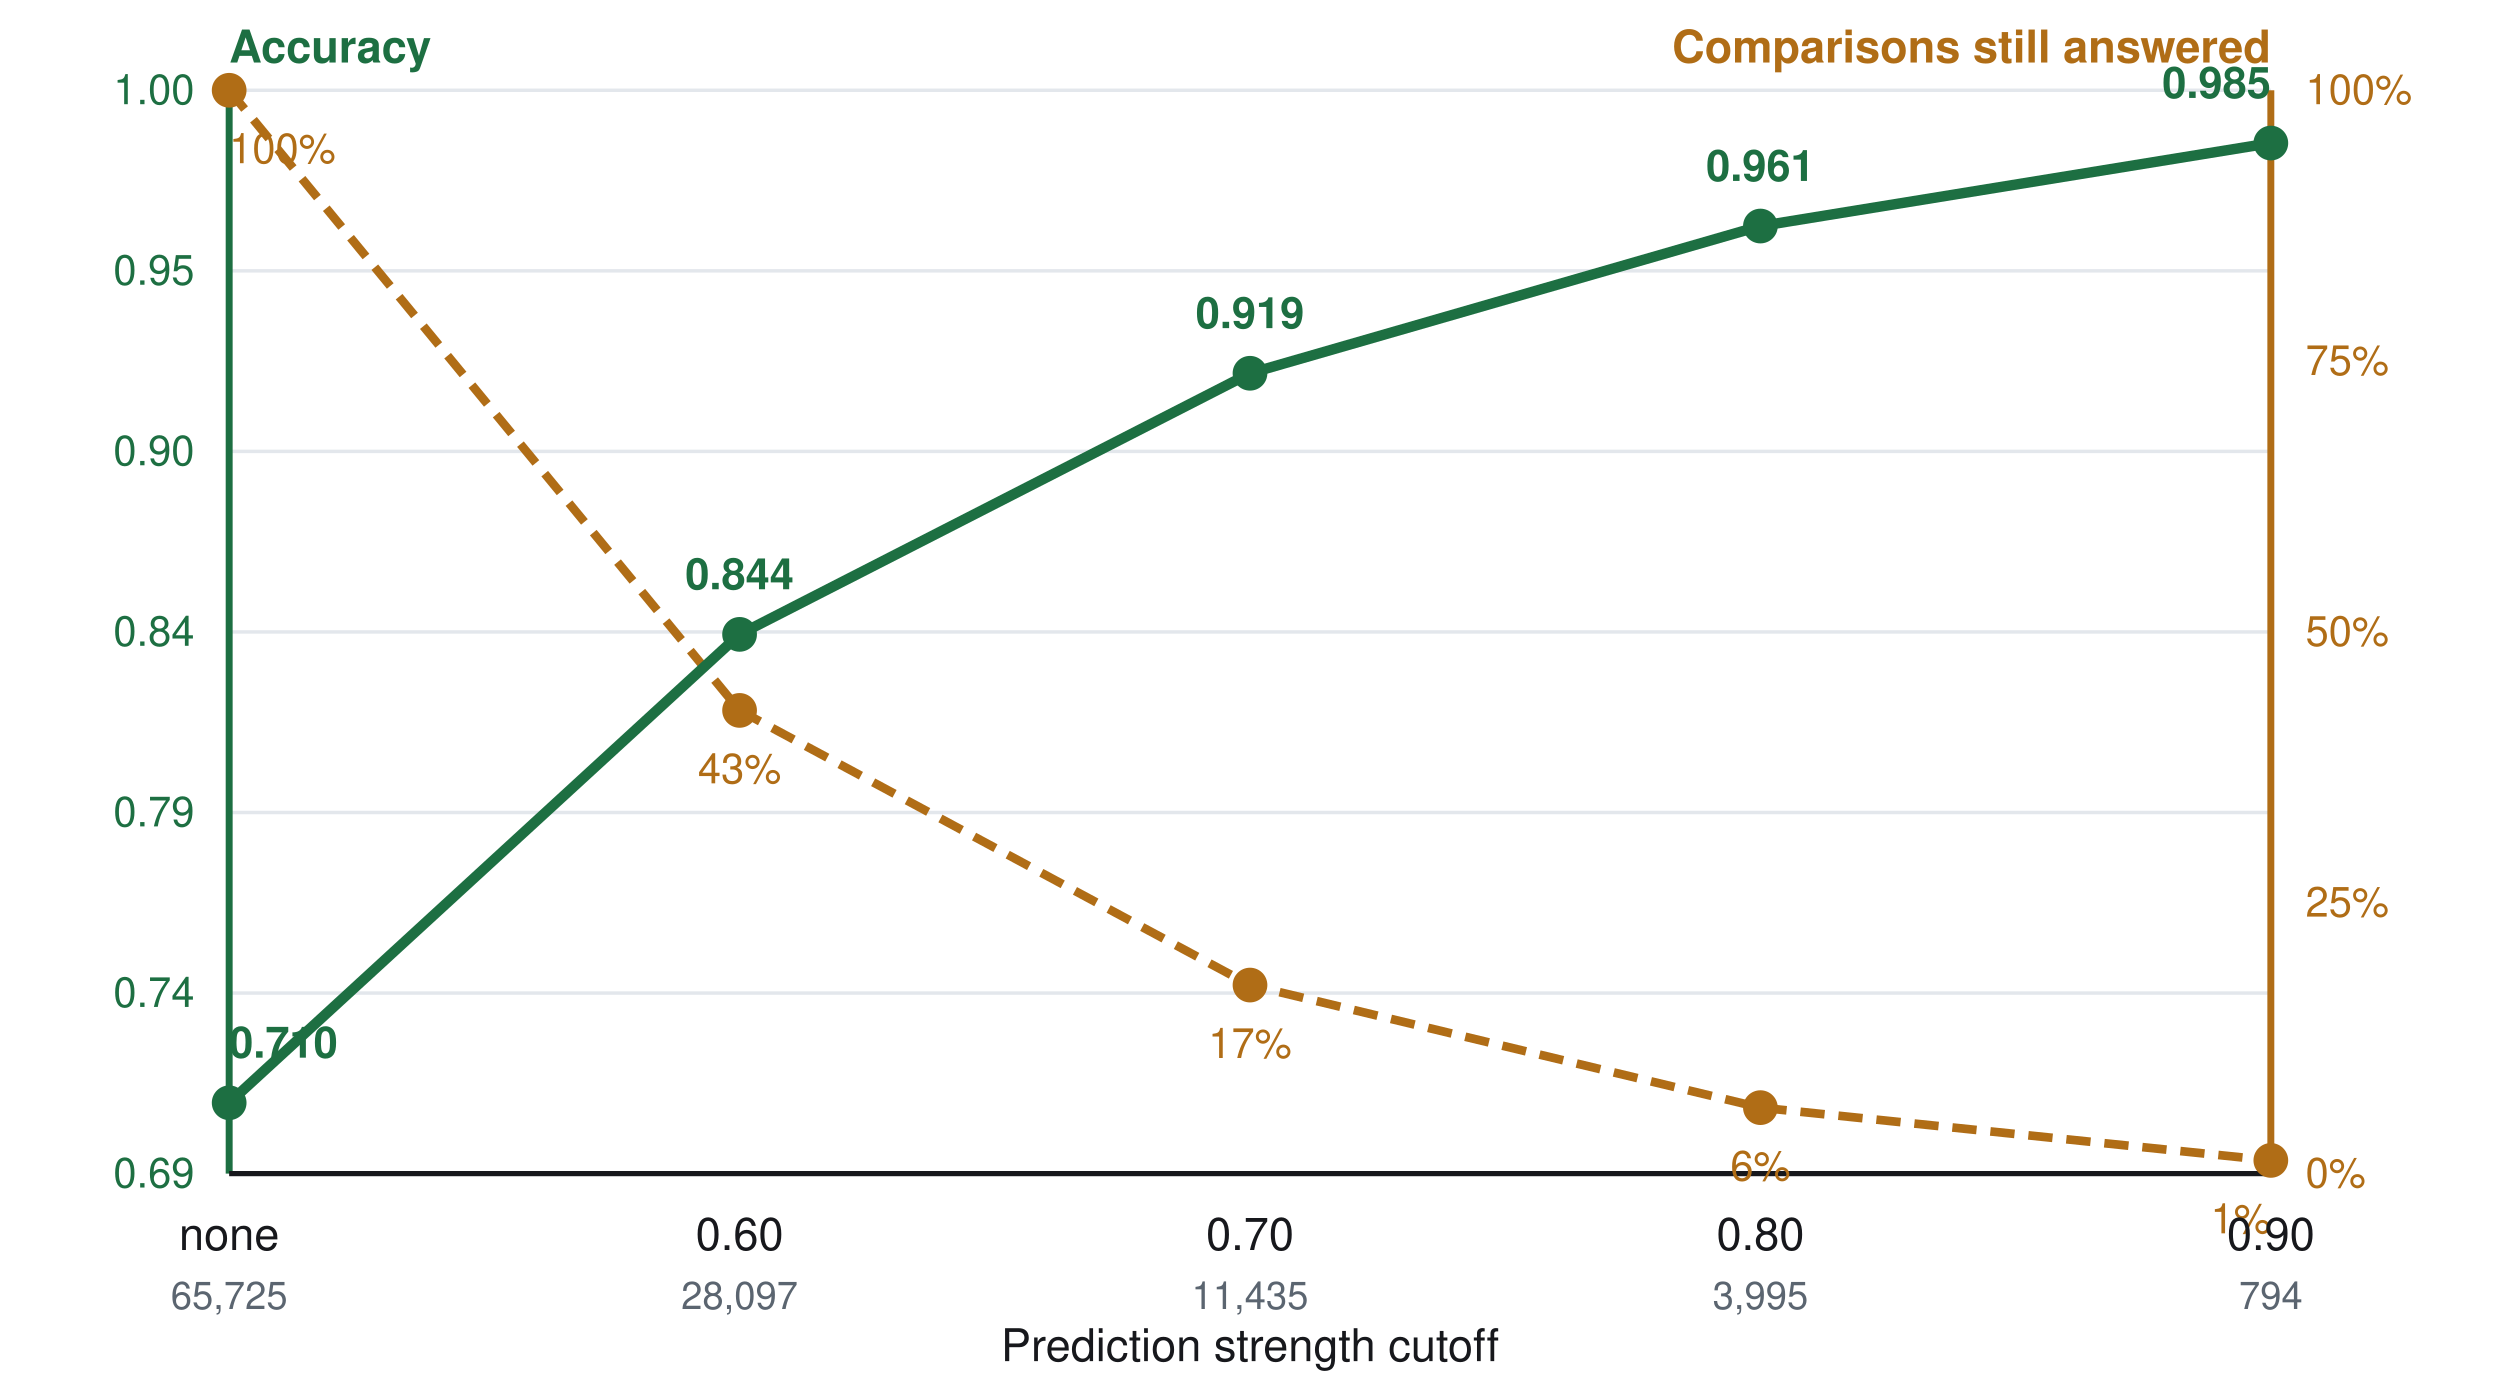
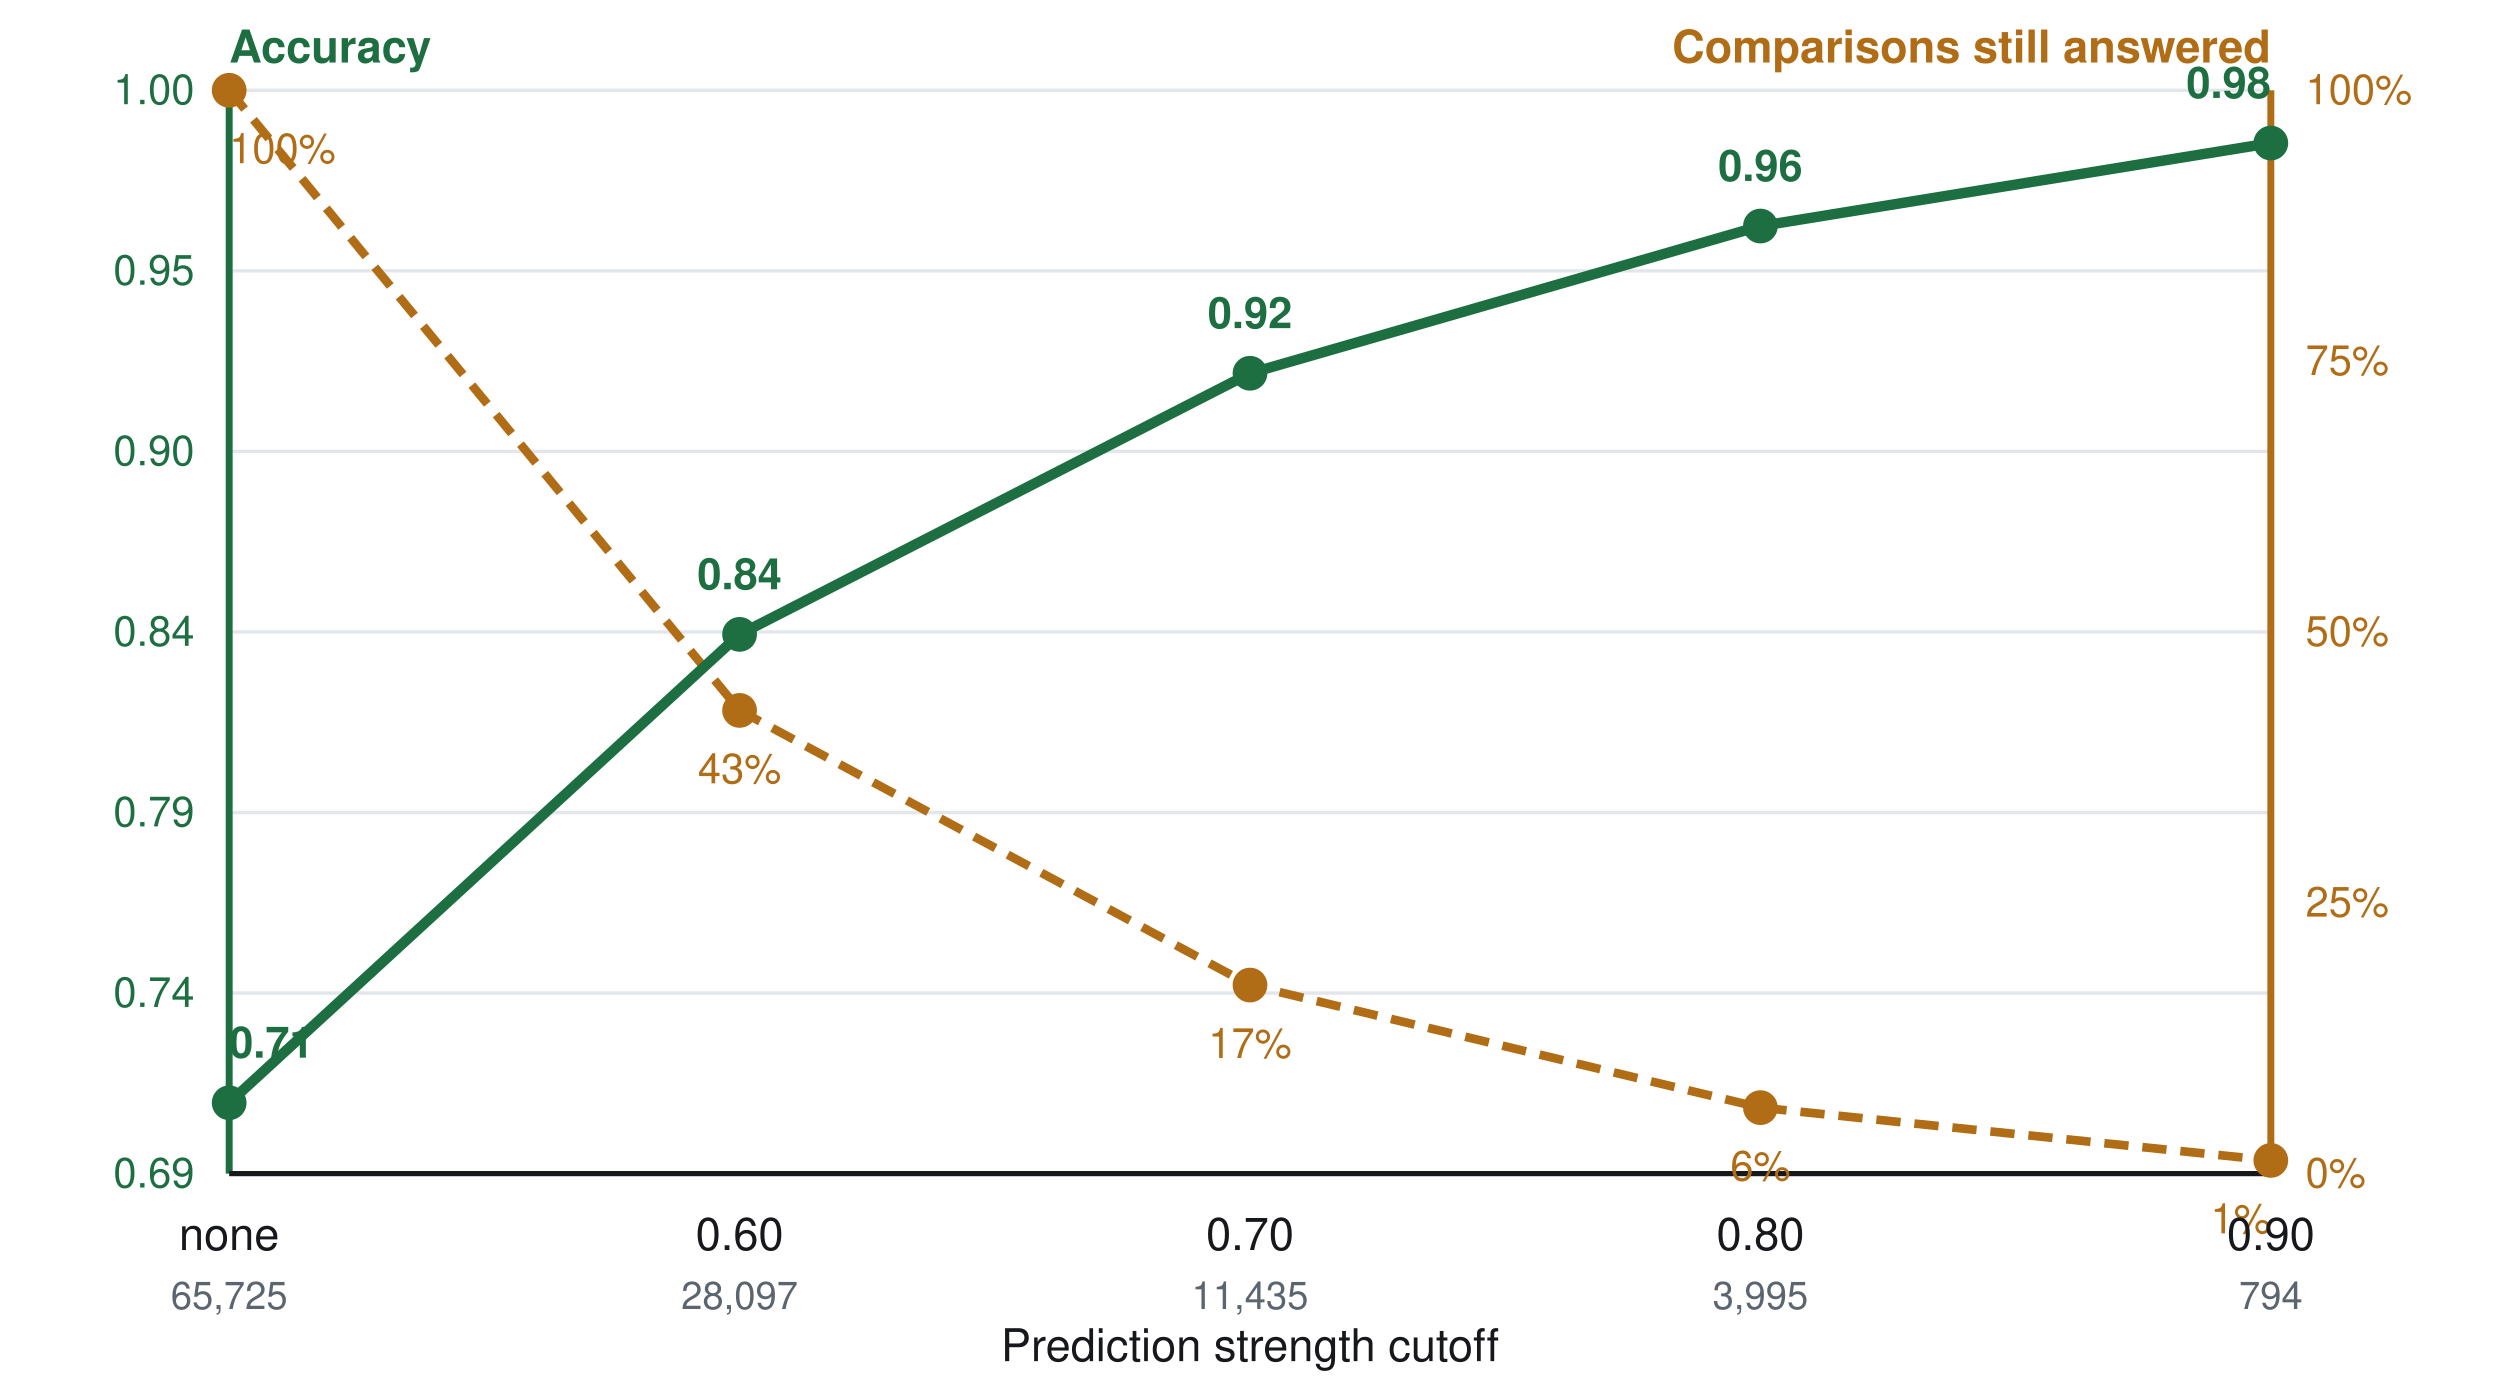
- <svg xmlns="http://www.w3.org/2000/svg" viewBox="0 0 720 400" width="100%" role="img" font-family="-apple-system,BlinkMacSystemFont,Segoe UI,Helvetica,Arial,sans-serif" aria-label="Accuracy rises from 0.710 to 0.985 as the prediction      strength cutoff rises, while the share of comparisons still answered falls from      100 percent to 1 percent.">
+ <svg xmlns="http://www.w3.org/2000/svg" viewBox="0 0 720 400" width="100%" role="img" font-family="-apple-system,BlinkMacSystemFont,Segoe UI,Helvetica,Arial,sans-serif" aria-label="Accuracy rises from 0.71 to 0.98 as the prediction      strength cutoff rises, while the share of comparisons still answered falls from      100 percent to 1 percent.">
  <line x1="66" y1="338.0" x2="654" y2="338.0" stroke="#e3e7ec" stroke-width="1" />
  <line x1="66" y1="286.0" x2="654" y2="286.0" stroke="#e3e7ec" stroke-width="1" />
  <line x1="66" y1="234.0" x2="654" y2="234.0" stroke="#e3e7ec" stroke-width="1" />
  <line x1="66" y1="182.0" x2="654" y2="182.0" stroke="#e3e7ec" stroke-width="1" />
  <line x1="66" y1="130.0" x2="654" y2="130.0" stroke="#e3e7ec" stroke-width="1" />
  <line x1="66" y1="78.0" x2="654" y2="78.0" stroke="#e3e7ec" stroke-width="1" />
  <line x1="66" y1="26.0" x2="654" y2="26.0" stroke="#e3e7ec" stroke-width="1" />
  <line x1="66" y1="26" x2="66" y2="338" stroke="#1d6f42" stroke-width="2" />
  <line x1="654" y1="26" x2="654" y2="338" stroke="#b06d16" stroke-width="2" />
  <line x1="66" y1="338" x2="654" y2="338" stroke="#17181c" stroke-width="1.5" />
  <text x="56" y="342.0" text-anchor="end" font-size="12" fill="#1d6f42">0.69</text>
  <text x="56" y="290.0" text-anchor="end" font-size="12" fill="#1d6f42">0.74</text>
  <text x="56" y="238.0" text-anchor="end" font-size="12" fill="#1d6f42">0.79</text>
  <text x="56" y="186.0" text-anchor="end" font-size="12" fill="#1d6f42">0.84</text>
  <text x="56" y="134.0" text-anchor="end" font-size="12" fill="#1d6f42">0.90</text>
  <text x="56" y="82.0" text-anchor="end" font-size="12" fill="#1d6f42">0.95</text>
  <text x="56" y="30.0" text-anchor="end" font-size="12" fill="#1d6f42">1.00</text>
  <text x="664" y="342.0" font-size="12" fill="#b06d16">0%</text>
  <text x="664" y="264.0" font-size="12" fill="#b06d16">25%</text>
  <text x="664" y="186.0" font-size="12" fill="#b06d16">50%</text>
  <text x="664" y="108.0" font-size="12" fill="#b06d16">75%</text>
  <text x="664" y="30.0" font-size="12" fill="#b06d16">100%</text>
  <polyline points="66.0,26.0 213.0,204.6 360.0,283.7 507.0,319.0 654.0,334.2" fill="none" stroke="#b06d16" stroke-width="2.5" stroke-dasharray="7 4" />
  <polyline points="66.0,317.6 213.0,182.7 360.0,107.5 507.0,65.1 654.0,41.2" fill="none" stroke="#1d6f42" stroke-width="3" />
  <circle cx="66.0" cy="317.6" r="5" fill="#1d6f42" />
  <circle cx="66.0" cy="26.0" r="5" fill="#b06d16" />
-   <text x="66.0" y="304.6" text-anchor="start" font-size="12.5" font-weight="700" fill="#1d6f42">0.710</text>
+   <text x="66.0" y="304.6" text-anchor="start" font-size="12.5" font-weight="700" fill="#1d6f42">0.71</text>
  <text x="66.0" y="47.0" text-anchor="start" font-size="12" fill="#b06d16">100%</text>
  <text x="66.0" y="360.0" text-anchor="middle" font-size="13" fill="#17181c">none</text>
  <text x="66.0" y="377.0" text-anchor="middle" font-size="11" fill="#5b6570">65,725</text>
  <circle cx="213.0" cy="182.7" r="5" fill="#1d6f42" />
  <circle cx="213.0" cy="204.6" r="5" fill="#b06d16" />
-   <text x="213.0" y="169.7" text-anchor="middle" font-size="12.5" font-weight="700" fill="#1d6f42">0.844</text>
+   <text x="213.0" y="169.7" text-anchor="middle" font-size="12.5" font-weight="700" fill="#1d6f42">0.84</text>
  <text x="213.0" y="225.6" text-anchor="middle" font-size="12" fill="#b06d16">43%</text>
  <text x="213.0" y="360.0" text-anchor="middle" font-size="13" fill="#17181c">0.60</text>
  <text x="213.0" y="377.0" text-anchor="middle" font-size="11" fill="#5b6570">28,097</text>
  <circle cx="360.0" cy="107.5" r="5" fill="#1d6f42" />
  <circle cx="360.0" cy="283.7" r="5" fill="#b06d16" />
-   <text x="360.0" y="94.5" text-anchor="middle" font-size="12.5" font-weight="700" fill="#1d6f42">0.919</text>
+   <text x="360.0" y="94.5" text-anchor="middle" font-size="12.5" font-weight="700" fill="#1d6f42">0.92</text>
  <text x="360.0" y="304.7" text-anchor="middle" font-size="12" fill="#b06d16">17%</text>
  <text x="360.0" y="360.0" text-anchor="middle" font-size="13" fill="#17181c">0.70</text>
  <text x="360.0" y="377.0" text-anchor="middle" font-size="11" fill="#5b6570">11,435</text>
  <circle cx="507.0" cy="65.1" r="5" fill="#1d6f42" />
  <circle cx="507.0" cy="319.0" r="5" fill="#b06d16" />
-   <text x="507.0" y="52.1" text-anchor="middle" font-size="12.5" font-weight="700" fill="#1d6f42">0.961</text>
+   <text x="507.0" y="52.1" text-anchor="middle" font-size="12.5" font-weight="700" fill="#1d6f42">0.96</text>
  <text x="507.0" y="340.0" text-anchor="middle" font-size="12" fill="#b06d16">6%</text>
  <text x="507.0" y="360.0" text-anchor="middle" font-size="13" fill="#17181c">0.80</text>
  <text x="507.0" y="377.0" text-anchor="middle" font-size="11" fill="#5b6570">3,995</text>
  <circle cx="654.0" cy="41.2" r="5" fill="#1d6f42" />
  <circle cx="654.0" cy="334.2" r="5" fill="#b06d16" />
-   <text x="654.0" y="28.2" text-anchor="end" font-size="12.5" font-weight="700" fill="#1d6f42">0.985</text>
+   <text x="654.0" y="28.2" text-anchor="end" font-size="12.5" font-weight="700" fill="#1d6f42">0.98</text>
  <text x="654.0" y="355.2" text-anchor="end" font-size="12" fill="#b06d16">1%</text>
  <text x="654.0" y="360.0" text-anchor="middle" font-size="13" fill="#17181c">0.90</text>
  <text x="654.0" y="377.0" text-anchor="middle" font-size="11" fill="#5b6570">794</text>
  <text x="66" y="18" font-size="13" font-weight="700" fill="#1d6f42">Accuracy</text>
  <text x="654" y="18" text-anchor="end" font-size="13" font-weight="700" fill="#b06d16">Comparisons still answered</text>
  <text x="360.0" y="392" text-anchor="middle" font-size="13" fill="#17181c">
    Prediction strength cutoff</text>
</svg>
